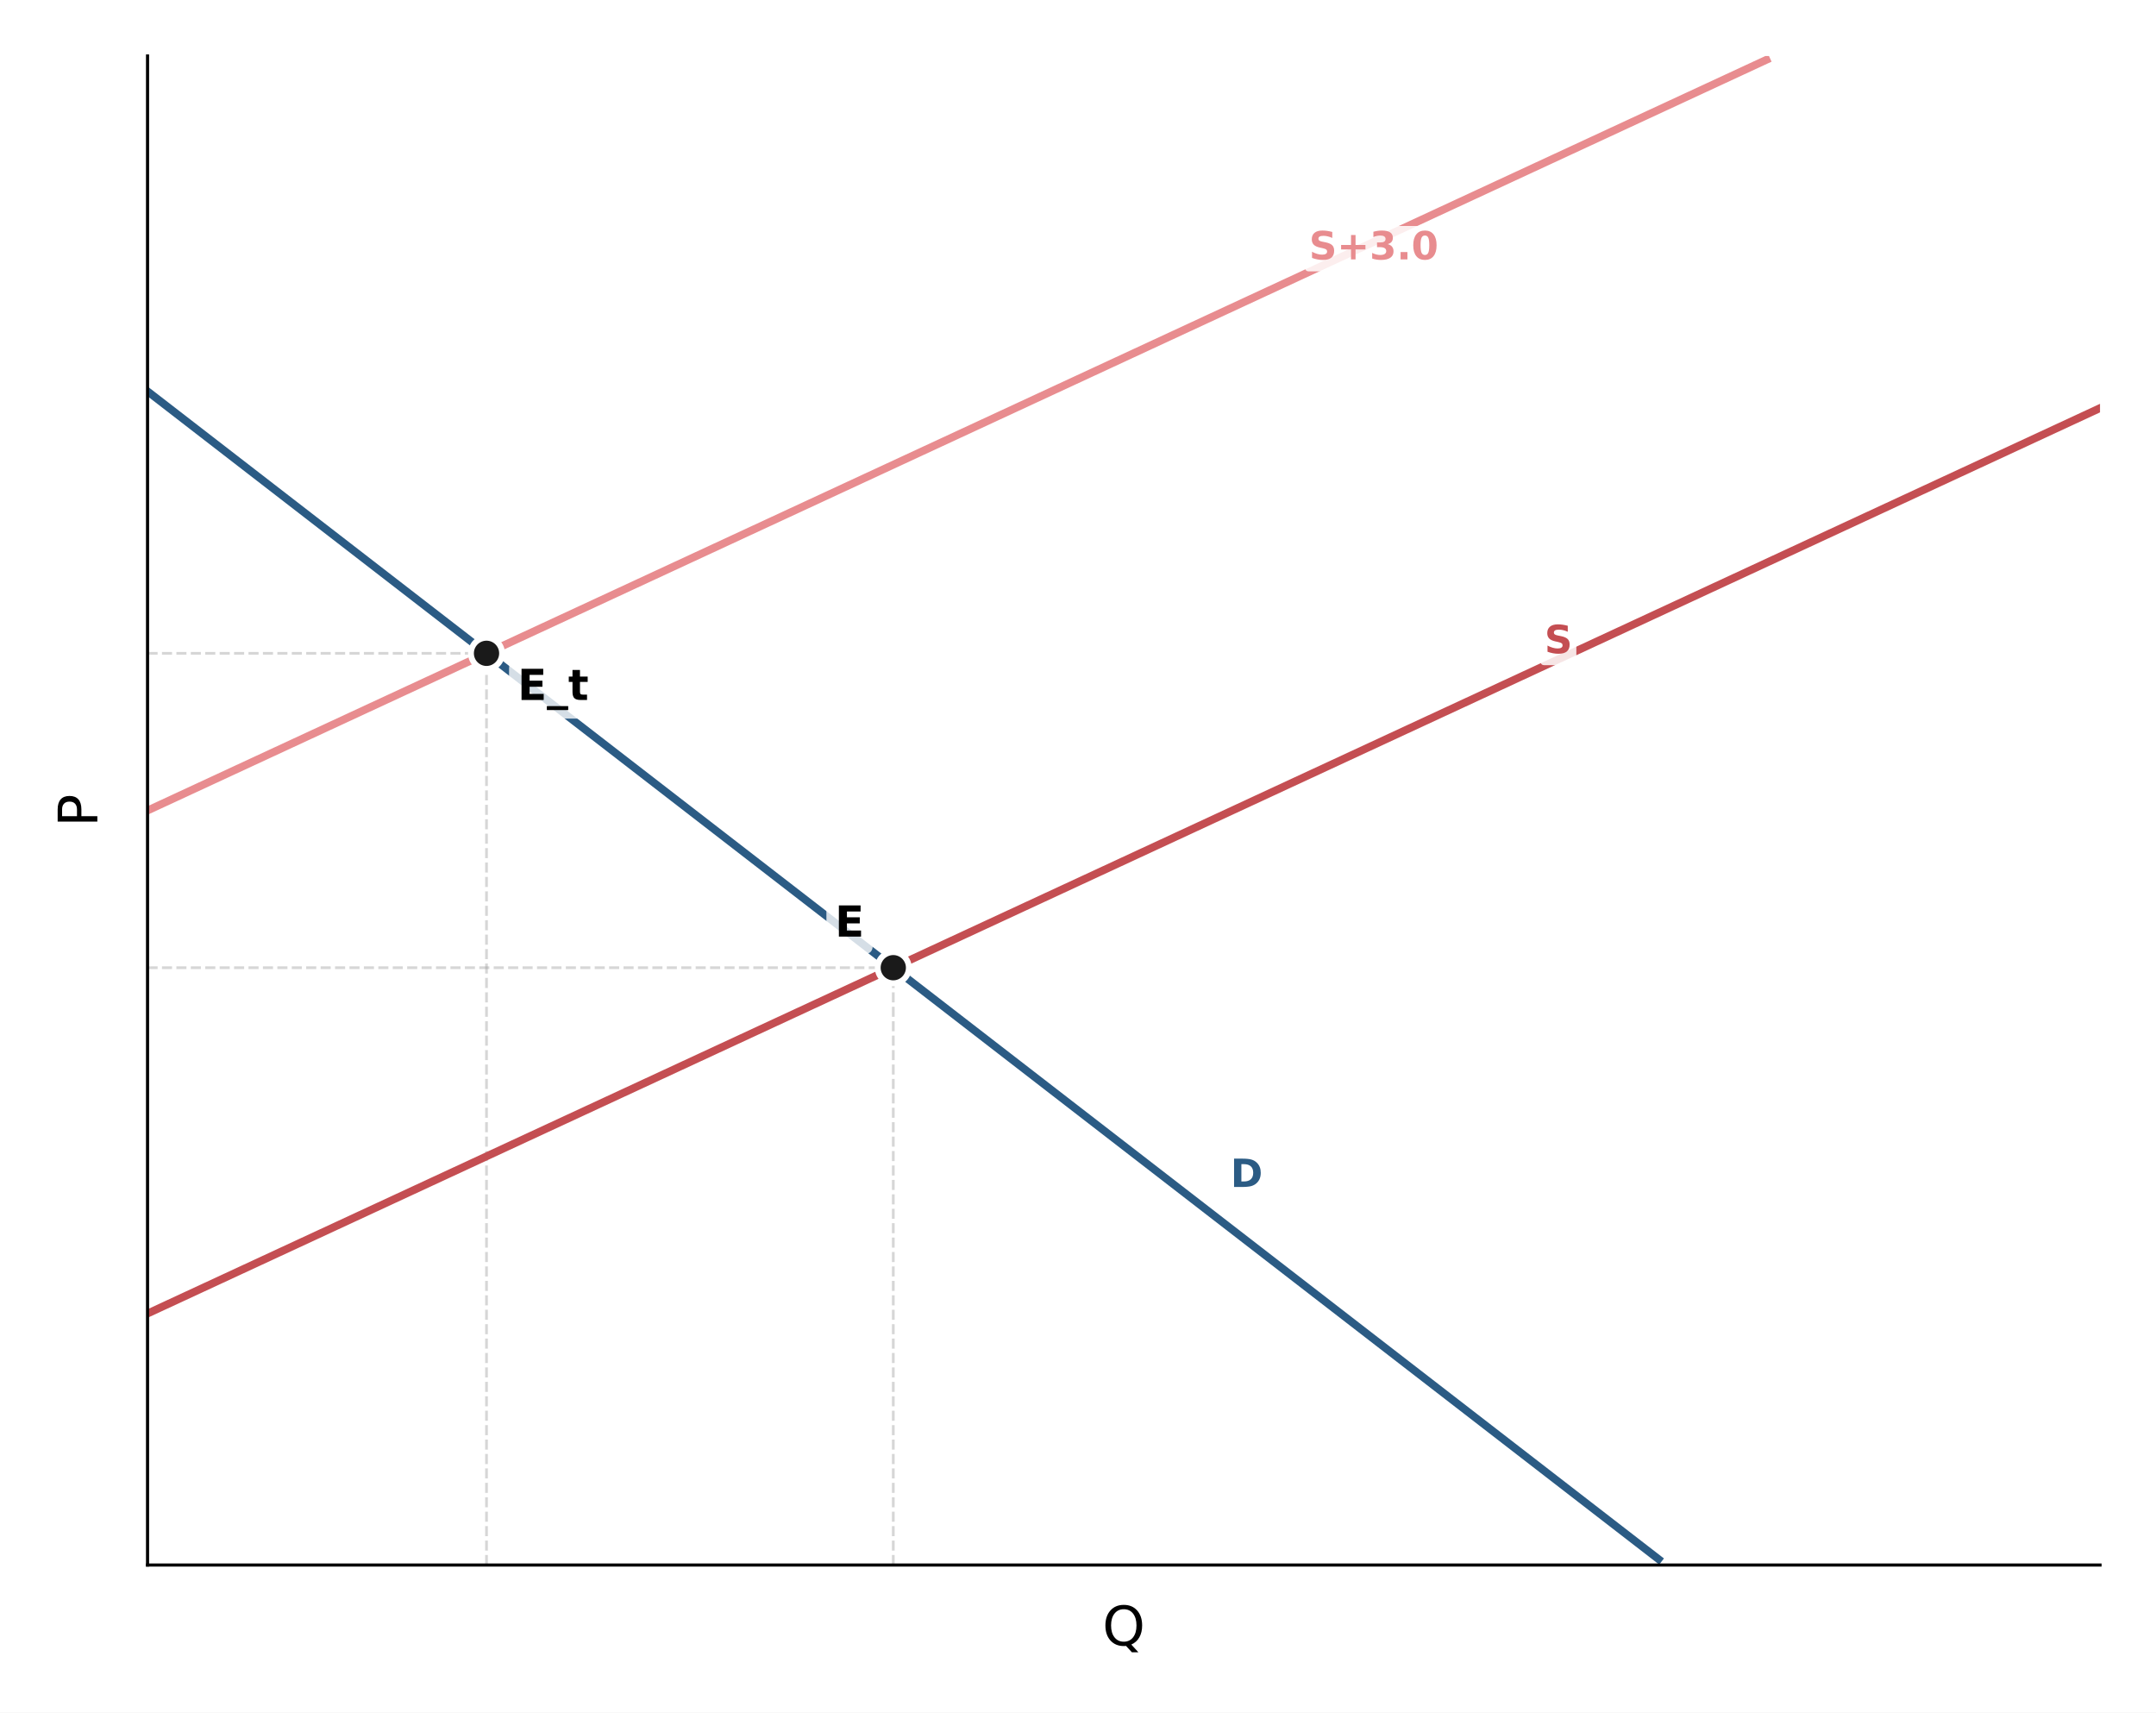
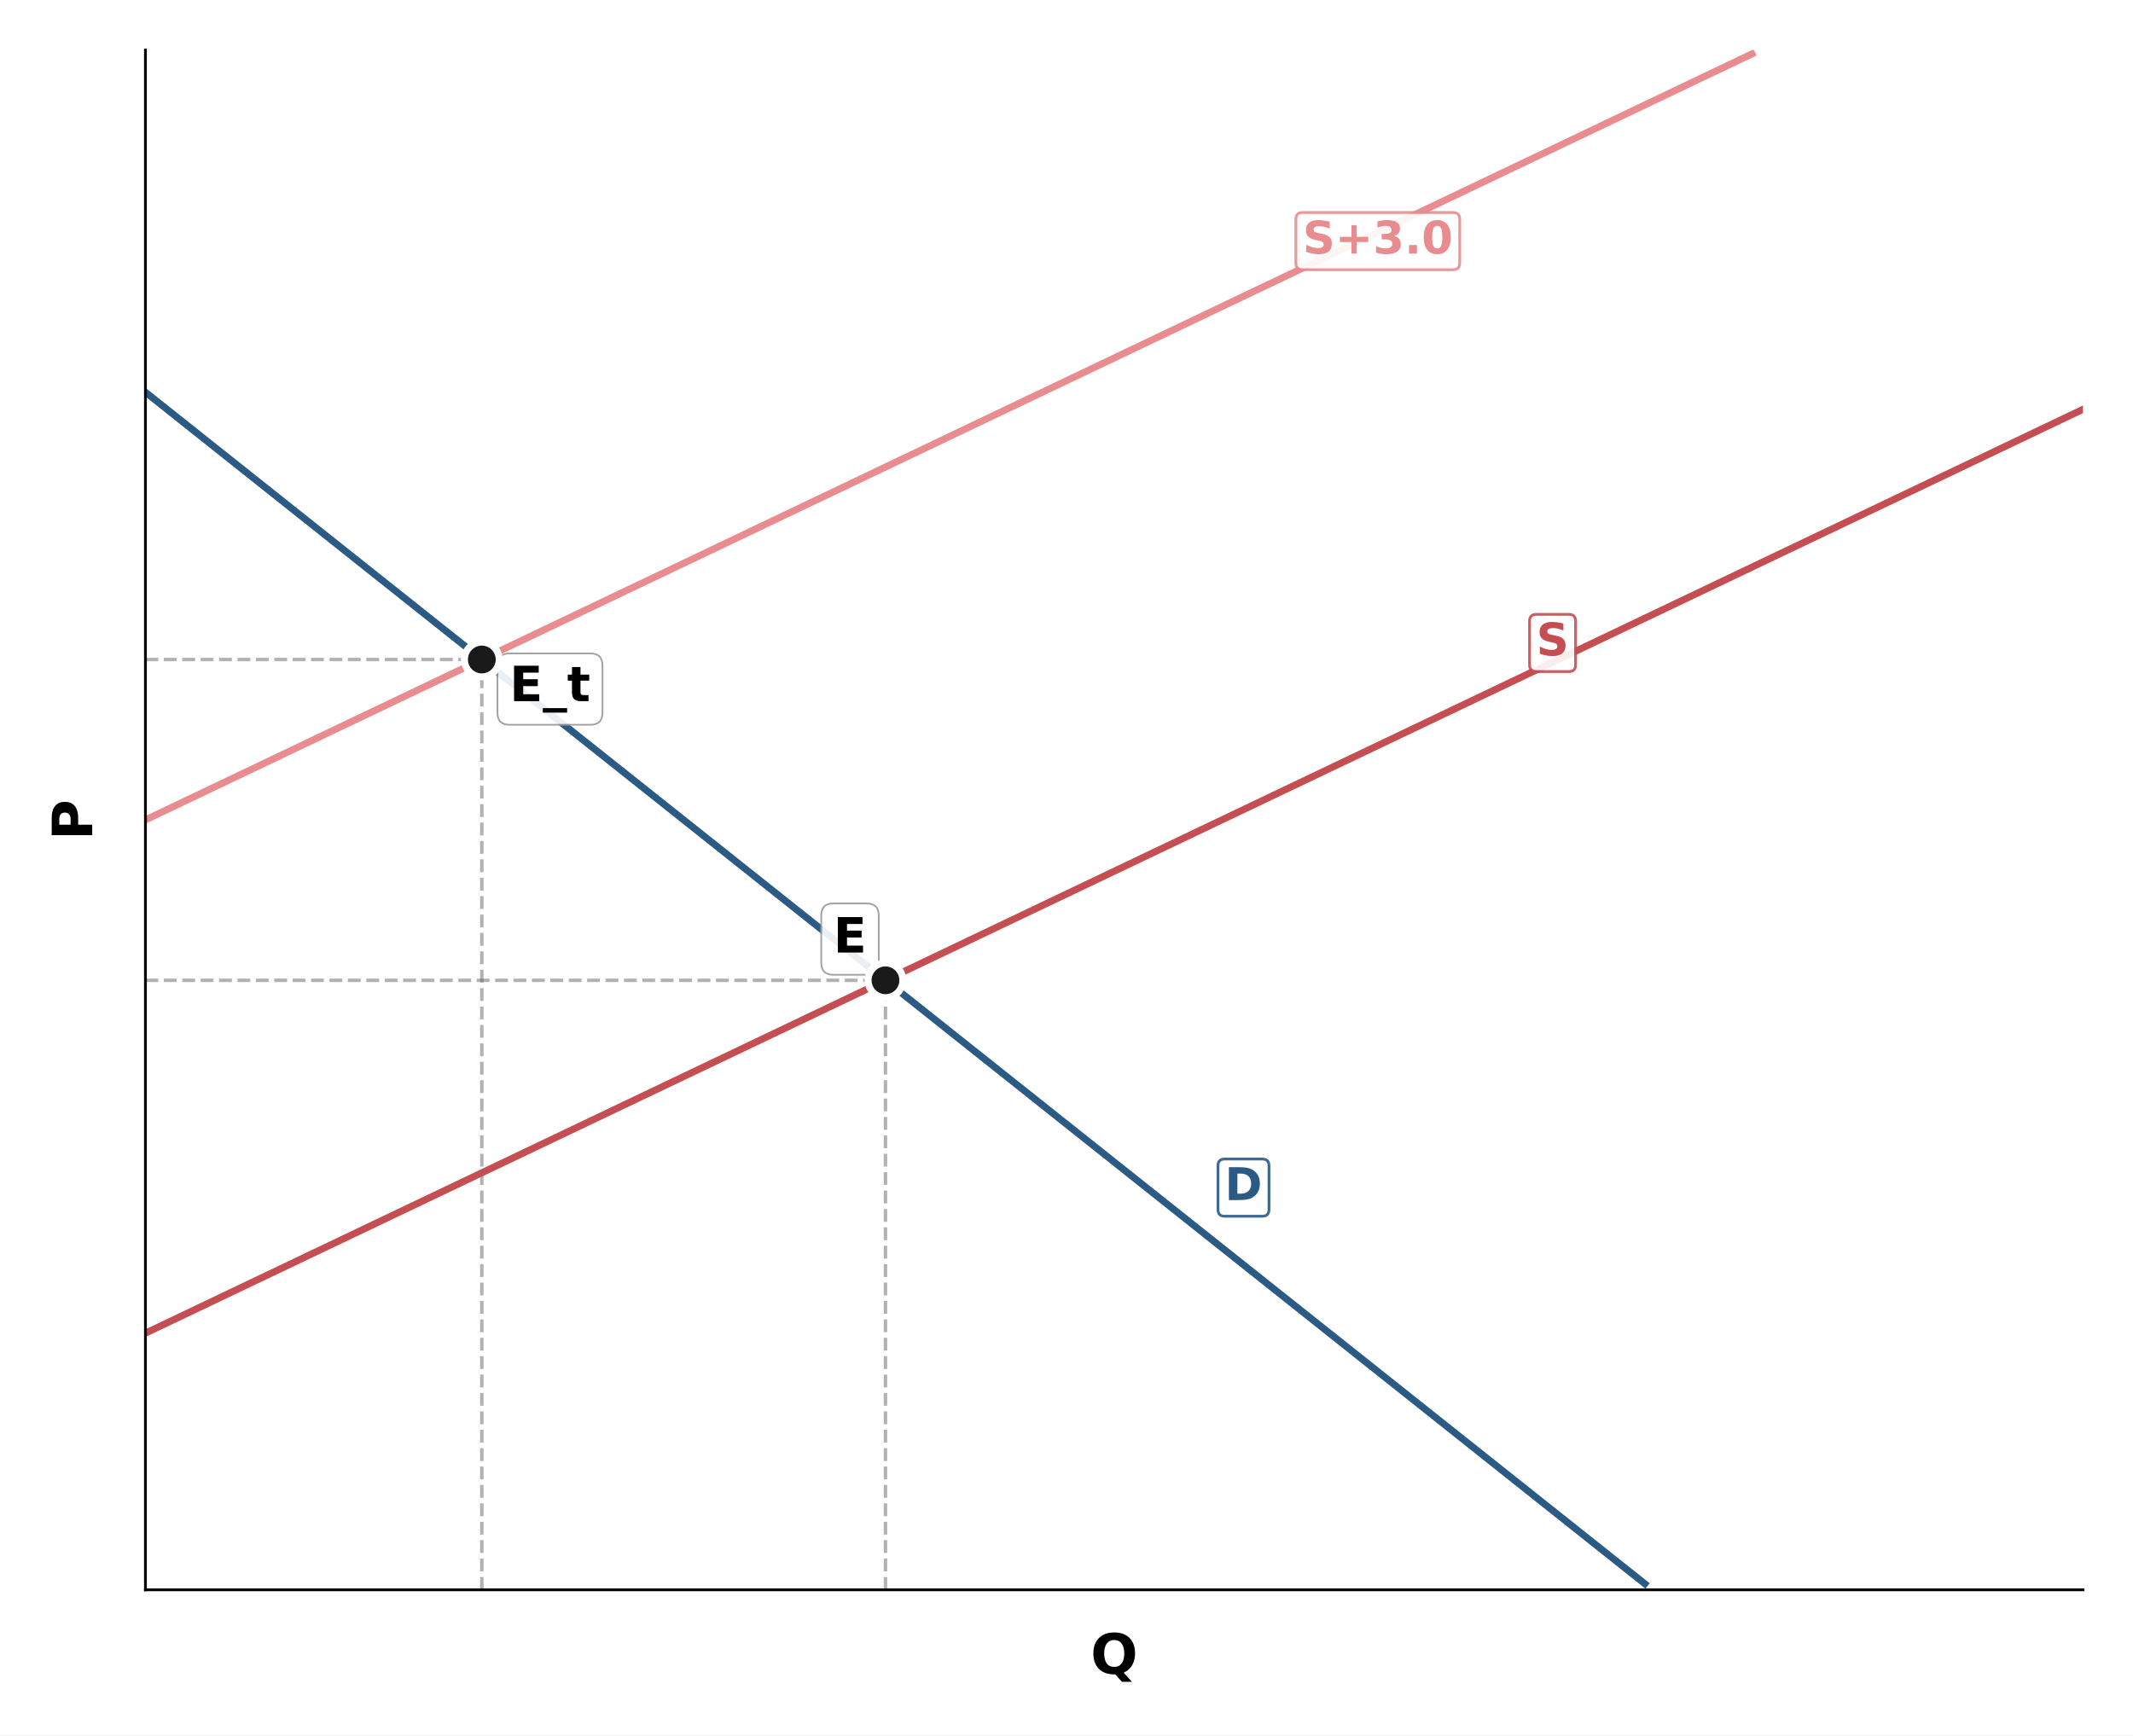
- <svg xmlns="http://www.w3.org/2000/svg" xmlns:xlink="http://www.w3.org/1999/xlink" width="554.549pt" height="440.429pt" viewBox="0 0 554.549 440.429" version="1.1">
+ <svg xmlns="http://www.w3.org/2000/svg" xmlns:xlink="http://www.w3.org/1999/xlink" width="614.285pt" height="499.805pt" viewBox="0 0 614.285 499.805" version="1.1">
  <defs>
    <style type="text/css">*{stroke-linejoin: round; stroke-linecap: butt}</style>
  </defs>
  <g id="figure_1">
    <g id="patch_1">
-       <path d="M 0 440.429  L 554.549 440.429  L 554.549 0  L 0 0  z " style="fill: #ffffff" />
+       <path d="M 0 499.805  L 614.285 499.805  L 614.285 0  L 0 0  z " style="fill: #ffffff" />
    </g>
    <g id="axes_1">
      <g id="patch_2">
-         <path d="M 37.949 402.48  L 540.149 402.48  L 540.149 14.4  L 37.949 14.4  z " style="fill: #ffffff" />
+         <path d="M 41.885 457.92  L 599.885 457.92  L 599.885 14.4  L 41.885 14.4  z " style="fill: #ffffff" />
      </g>
      <g id="line2d_1">
-         <path d="M 229.762 402.48  L 229.762 248.865  " clip-path="url(#p57b2db9023)" style="fill: none; stroke-dasharray: 2.59,1.12; stroke-dashoffset: 0; stroke: #999999; stroke-opacity: 0.4; stroke-width: 0.7" />
+         <path d="M 255.01 457.92  L 255.01 282.36  " clip-path="url(#p883506ed6d)" style="fill: none; stroke-dasharray: 3.7,1.6; stroke-dashoffset: 0; stroke: #666666; stroke-opacity: 0.5" />
      </g>
      <g id="line2d_2">
-         <path d="M 37.949 248.865  L 229.762 248.865  " clip-path="url(#p57b2db9023)" style="fill: none; stroke-dasharray: 2.59,1.12; stroke-dashoffset: 0; stroke: #999999; stroke-opacity: 0.4; stroke-width: 0.7" />
+         <path d="M 41.885 282.36  L 255.01 282.36  " clip-path="url(#p883506ed6d)" style="fill: none; stroke-dasharray: 3.7,1.6; stroke-dashoffset: 0; stroke: #666666; stroke-opacity: 0.5" />
      </g>
      <g id="line2d_3">
-         <path d="M 125.137 402.48  L 125.137 168.015  " clip-path="url(#p57b2db9023)" style="fill: none; stroke-dasharray: 2.59,1.12; stroke-dashoffset: 0; stroke: #999999; stroke-opacity: 0.4; stroke-width: 0.7" />
+         <path d="M 138.76 457.92  L 138.76 189.96  " clip-path="url(#p883506ed6d)" style="fill: none; stroke-dasharray: 3.7,1.6; stroke-dashoffset: 0; stroke: #666666; stroke-opacity: 0.5" />
      </g>
      <g id="line2d_4">
-         <path d="M 37.949 168.015  L 125.137 168.015  " clip-path="url(#p57b2db9023)" style="fill: none; stroke-dasharray: 2.59,1.12; stroke-dashoffset: 0; stroke: #999999; stroke-opacity: 0.4; stroke-width: 0.7" />
+         <path d="M 41.885 189.96  L 138.76 189.96  " clip-path="url(#p883506ed6d)" style="fill: none; stroke-dasharray: 3.7,1.6; stroke-dashoffset: 0; stroke: #666666; stroke-opacity: 0.5" />
      </g>
      <g id="matplotlib.axis_1">
        <g id="xtick_1" />
        <g id="xtick_2" />
        <g id="xtick_3" />
        <g id="xtick_4" />
        <g id="xtick_5" />
        <g id="xtick_6" />
        <g id="xtick_7" />
        <g id="xtick_8" />
        <g id="xtick_9" />
        <g id="xtick_10" />
        <g id="text_1">
-           <g transform="translate(283.5391 423.1178) scale(0.14 -0.14)">
+           <g transform="translate(314.0838 482.0775) scale(0.16 -0.16)">
            <defs>
-               <path id="DejaVuSans-51" d="M 2522 4238  Q 1834 4238 1429 3725  Q 1025 3213 1025 2328  Q 1025 1447 1429 934  Q 1834 422 2522 422  Q 3209 422 3611 934  Q 4013 1447 4013 2328  Q 4013 3213 3611 3725  Q 3209 4238 2522 4238  z M 3406 84  L 4238 -825  L 3475 -825  L 2784 -78  Q 2681 -84 2626 -87  Q 2572 -91 2522 -91  Q 1538 -91 948 567  Q 359 1225 359 2328  Q 359 3434 948 4092  Q 1538 4750 2522 4750  Q 3503 4750 4090 4092  Q 4678 3434 4678 2328  Q 4678 1516 4351 937  Q 4025 359 3406 84  z " transform="scale(0.015625)" />
+               <path id="DejaVuSans-Bold-51" d="M 2847 -84  L 2753 -84  Q 1600 -84 959 553  Q 319 1191 319 2328  Q 319 3463 958 4106  Q 1597 4750 2719 4750  Q 3853 4750 4486 4112  Q 5119 3475 5119 2328  Q 5119 1541 4783 972  Q 4447 403 3816 116  L 4756 -934  L 3609 -934  L 2847 -84  z M 2719 3878  Q 2169 3878 1866 3472  Q 1563 3066 1563 2328  Q 1563 1578 1859 1179  Q 2156 781 2719 781  Q 3272 781 3575 1187  Q 3878 1594 3878 2328  Q 3878 3066 3575 3472  Q 3272 3878 2719 3878  z " transform="scale(0.015625)" />
            </defs>
-             <use xlink:href="#DejaVuSans-51" />
+             <use xlink:href="#DejaVuSans-Bold-51" />
          </g>
        </g>
      </g>
      <g id="matplotlib.axis_2">
        <g id="ytick_1" />
        <g id="ytick_2" />
        <g id="ytick_3" />
        <g id="ytick_4" />
        <g id="ytick_5" />
        <g id="ytick_6" />
        <g id="ytick_7" />
        <g id="ytick_8" />
        <g id="ytick_9" />
        <g id="ytick_10" />
        <g id="text_2">
-           <g transform="translate(25.03781 212.6608) rotate(-90) scale(0.14 -0.14)">
+           <g transform="translate(26.5575 242.0238) rotate(-90) scale(0.16 -0.16)">
            <defs>
-               <path id="DejaVuSans-50" d="M 1259 4147  L 1259 2394  L 2053 2394  Q 2494 2394 2734 2622  Q 2975 2850 2975 3272  Q 2975 3691 2734 3919  Q 2494 4147 2053 4147  L 1259 4147  z M 628 4666  L 2053 4666  Q 2838 4666 3239 4311  Q 3641 3956 3641 3272  Q 3641 2581 3239 2228  Q 2838 1875 2053 1875  L 1259 1875  L 1259 0  L 628 0  L 628 4666  z " transform="scale(0.015625)" />
+               <path id="DejaVuSans-Bold-50" d="M 588 4666  L 2584 4666  Q 3475 4666 3951 4270  Q 4428 3875 4428 3144  Q 4428 2409 3951 2014  Q 3475 1619 2584 1619  L 1791 1619  L 1791 0  L 588 0  L 588 4666  z M 1791 3794  L 1791 2491  L 2456 2491  Q 2806 2491 2997 2661  Q 3188 2831 3188 3144  Q 3188 3456 2997 3625  Q 2806 3794 2456 3794  L 1791 3794  z " transform="scale(0.015625)" />
            </defs>
-             <use xlink:href="#DejaVuSans-50" />
+             <use xlink:href="#DejaVuSans-Bold-50" />
          </g>
        </g>
      </g>
      <g id="line2d_5">
-         <path d="M 37.949 100.64  L 426.587 400.963  L 426.587 400.963  " clip-path="url(#p57b2db9023)" style="fill: none; stroke: #2b5b84; stroke-width: 2; stroke-linecap: square" />
+         <path d="M 41.885 112.96  L 473.704 456.187  L 473.704 456.187  " clip-path="url(#p883506ed6d)" style="fill: none; stroke: #2b5b84; stroke-width: 2; stroke-linecap: square" />
      </g>
      <g id="line2d_6">
-         <path d="M 37.949 337.8  L 540.149 104.952  L 540.149 104.952  " clip-path="url(#p57b2db9023)" style="fill: none; stroke: #c44e52; stroke-width: 2; stroke-linecap: square" />
+         <path d="M 41.885 384  L 599.885 117.888  L 599.885 117.888  " clip-path="url(#p883506ed6d)" style="fill: none; stroke: #c44e52; stroke-width: 2; stroke-linecap: square" />
      </g>
      <g id="line2d_7">
-         <path d="M 37.949 208.44  L 454.346 15.375  L 454.346 15.375  " clip-path="url(#p57b2db9023)" style="fill: none; stroke: #e88c8f; stroke-width: 2; stroke-linecap: square" />
+         <path d="M 41.885 236.16  L 504.548 15.514  L 504.548 15.514  " clip-path="url(#p883506ed6d)" style="fill: none; stroke: #e88c8f; stroke-width: 2; stroke-linecap: square" />
      </g>
      <g id="patch_3">
-         <path d="M 37.949 402.48  L 37.949 14.4  " style="fill: none; stroke: #000000; stroke-width: 0.8; stroke-linejoin: miter; stroke-linecap: square" />
+         <path d="M 41.885 457.92  L 41.885 14.4  " style="fill: none; stroke: #000000; stroke-width: 0.8; stroke-linejoin: miter; stroke-linecap: square" />
      </g>
      <g id="patch_4">
-         <path d="M 37.949 402.48  L 540.149 402.48  " style="fill: none; stroke: #000000; stroke-width: 0.8; stroke-linejoin: miter; stroke-linecap: square" />
+         <path d="M 41.885 457.92  L 599.885 457.92  " style="fill: none; stroke: #000000; stroke-width: 0.8; stroke-linejoin: miter; stroke-linecap: square" />
      </g>
      <g id="text_3">
        <g id="patch_5">
-           <path d="M 316.5 308.336  L 324.802 308.336  Q 325.802 308.336 325.802 307.336  L 325.802 297.658  Q 325.802 296.658 324.802 296.658  L 316.5 296.658  Q 315.5 296.658 315.5 297.658  L 315.5 307.336  Q 315.5 308.336 316.5 308.336  z " style="fill: #ffffff; opacity: 0.85" />
+           <path d="M 352.719 350.318  L 363.511 350.318  Q 365.461 350.318 365.461 348.368  L 365.461 335.786  Q 365.461 333.836 363.511 333.836  L 352.719 333.836  Q 350.769 333.836 350.769 335.786  L 350.769 348.368  Q 350.769 350.318 352.719 350.318  z " style="fill: #ffffff; opacity: 0.9; stroke: #2b5b84; stroke-width: 0.8; stroke-linejoin: miter" />
        </g>
-         <g style="fill: #2b5b84" transform="translate(316.5001 305.2563) scale(0.1 -0.1)">
+         <g style="fill: #2b5b84" transform="translate(352.7192 345.6643) scale(0.13 -0.13)">
          <defs>
            <path id="DejaVuSans-Bold-44" d="M 1791 3756  L 1791 909  L 2222 909  Q 2959 909 3348 1275  Q 3738 1641 3738 2338  Q 3738 3031 3350 3393  Q 2963 3756 2222 3756  L 1791 3756  z M 588 4666  L 1856 4666  Q 2919 4666 3439 4514  Q 3959 4363 4331 4000  Q 4659 3684 4818 3271  Q 4978 2859 4978 2338  Q 4978 1809 4818 1395  Q 4659 981 4331 666  Q 3956 303 3431 151  Q 2906 0 1856 0  L 588 0  L 588 4666  z " transform="scale(0.015625)" />
          </defs>
          <use xlink:href="#DejaVuSans-Bold-44" />
        </g>
      </g>
      <g id="text_4">
        <g id="patch_6">
-           <path d="M 397.256 171.067  L 404.457 171.067  Q 405.457 171.067 405.457 170.067  L 405.457 160.389  Q 405.457 159.389 404.457 159.389  L 397.256 159.389  Q 396.256 159.389 396.256 160.389  L 396.256 170.067  Q 396.256 171.067 397.256 171.067  z " style="fill: #ffffff; opacity: 0.85" />
+           <path d="M 442.448 193.439  L 451.81 193.439  Q 453.76 193.439 453.76 191.489  L 453.76 178.908  Q 453.76 176.958 451.81 176.958  L 442.448 176.958  Q 440.498 176.958 440.498 178.908  L 440.498 191.489  Q 440.498 193.439 442.448 193.439  z " style="fill: #ffffff; opacity: 0.9; stroke: #c44e52; stroke-width: 0.8; stroke-linejoin: miter" />
        </g>
-         <g style="fill: #c44e52" transform="translate(397.2559 167.9873) scale(0.1 -0.1)">
+         <g style="fill: #c44e52" transform="translate(442.4478 188.7855) scale(0.13 -0.13)">
          <defs>
            <path id="DejaVuSans-Bold-53" d="M 3834 4519  L 3834 3531  Q 3450 3703 3084 3790  Q 2719 3878 2394 3878  Q 1963 3878 1756 3759  Q 1550 3641 1550 3391  Q 1550 3203 1689 3098  Q 1828 2994 2194 2919  L 2706 2816  Q 3484 2659 3812 2340  Q 4141 2022 4141 1434  Q 4141 663 3683 286  Q 3225 -91 2284 -91  Q 1841 -91 1394 -6  Q 947 78 500 244  L 500 1259  Q 947 1022 1364 901  Q 1781 781 2169 781  Q 2563 781 2772 912  Q 2981 1044 2981 1288  Q 2981 1506 2839 1625  Q 2697 1744 2272 1838  L 1806 1941  Q 1106 2091 782 2419  Q 459 2747 459 3303  Q 459 4000 909 4375  Q 1359 4750 2203 4750  Q 2588 4750 2994 4692  Q 3400 4634 3834 4519  z " transform="scale(0.015625)" />
          </defs>
          <use xlink:href="#DejaVuSans-Bold-53" />
        </g>
      </g>
      <g id="text_5">
        <g id="patch_7">
-           <path d="M 336.689 69.789  L 369.984 69.789  Q 370.984 69.789 370.984 68.789  L 370.984 59.111  Q 370.984 58.111 369.984 58.111  L 336.689 58.111  Q 335.689 58.111 335.689 59.111  L 335.689 68.789  Q 335.689 69.789 336.689 69.789  z " style="fill: #ffffff; opacity: 0.85" />
+           <path d="M 375.151 77.693  L 418.435 77.693  Q 420.385 77.693 420.385 75.743  L 420.385 63.161  Q 420.385 61.211 418.435 61.211  L 375.151 61.211  Q 373.201 61.211 373.201 63.161  L 373.201 75.743  Q 373.201 77.693 375.151 77.693  z " style="fill: #ffffff; opacity: 0.9; stroke: #e88c8f; stroke-width: 0.8; stroke-linejoin: miter" />
        </g>
-         <g style="fill: #e88c8f" transform="translate(336.6891 66.70951) scale(0.1 -0.1)">
+         <g style="fill: #e88c8f" transform="translate(375.1513 73.03944) scale(0.13 -0.13)">
          <defs>
            <path id="DejaVuSans-Bold-2b" d="M 3053 4013  L 3053 2375  L 4684 2375  L 4684 1638  L 3053 1638  L 3053 0  L 2309 0  L 2309 1638  L 678 1638  L 678 2375  L 2309 2375  L 2309 4013  L 3053 4013  z " transform="scale(0.015625)" />
            <path id="DejaVuSans-Bold-33" d="M 2981 2516  Q 3453 2394 3698 2092  Q 3944 1791 3944 1325  Q 3944 631 3412 270  Q 2881 -91 1863 -91  Q 1503 -91 1142 -33  Q 781 25 428 141  L 428 1069  Q 766 900 1098 814  Q 1431 728 1753 728  Q 2231 728 2486 893  Q 2741 1059 2741 1369  Q 2741 1688 2480 1852  Q 2219 2016 1709 2016  L 1228 2016  L 1228 2791  L 1734 2791  Q 2188 2791 2409 2933  Q 2631 3075 2631 3366  Q 2631 3634 2415 3781  Q 2200 3928 1806 3928  Q 1516 3928 1219 3862  Q 922 3797 628 3669  L 628 4550  Q 984 4650 1334 4700  Q 1684 4750 2022 4750  Q 2931 4750 3382 4451  Q 3834 4153 3834 3553  Q 3834 3144 3618 2883  Q 3403 2622 2981 2516  z " transform="scale(0.015625)" />
            <path id="DejaVuSans-Bold-2e" d="M 653 1209  L 1778 1209  L 1778 0  L 653 0  L 653 1209  z " transform="scale(0.015625)" />
            <path id="DejaVuSans-Bold-30" d="M 2944 2338  Q 2944 3213 2780 3570  Q 2616 3928 2228 3928  Q 1841 3928 1675 3570  Q 1509 3213 1509 2338  Q 1509 1453 1675 1090  Q 1841 728 2228 728  Q 2613 728 2778 1090  Q 2944 1453 2944 2338  z M 4147 2328  Q 4147 1169 3647 539  Q 3147 -91 2228 -91  Q 1306 -91 806 539  Q 306 1169 306 2328  Q 306 3491 806 4120  Q 1306 4750 2228 4750  Q 3147 4750 3647 4120  Q 4147 3491 4147 2328  z " transform="scale(0.015625)" />
          </defs>
          <use xlink:href="#DejaVuSans-Bold-53" />
          <use xlink:href="#DejaVuSans-Bold-2b" x="72.021" />
          <use xlink:href="#DejaVuSans-Bold-33" x="155.811" />
          <use xlink:href="#DejaVuSans-Bold-2e" x="225.391" />
          <use xlink:href="#DejaVuSans-Bold-30" x="263.379" />
        </g>
      </g>
      <g id="text_6">
        <g id="patch_8">
-           <path d="M 214.762 245.353  L 222.276 245.353  Q 224.476 245.353 224.476 243.153  L 224.476 232.507  Q 224.476 230.307 222.276 230.307  L 214.762 230.307  Q 212.562 230.307 212.562 232.507  L 212.562 243.153  Q 212.562 245.353 214.762 245.353  z " style="fill: #ffffff; opacity: 0.8" />
+           <path d="M 240.01 280.772  L 249.574 280.772  Q 253.074 280.772 253.074 277.272  L 253.074 263.722  Q 253.074 260.222 249.574 260.222  L 240.01 260.222  Q 236.51 260.222 236.51 263.722  L 236.51 277.272  Q 236.51 280.772 240.01 280.772  z " style="fill: #ffffff; opacity: 0.9; stroke: #999999; stroke-width: 0.5; stroke-linejoin: miter" />
        </g>
-         <g transform="translate(214.7619 240.865) scale(0.11 -0.11)">
+         <g transform="translate(240.01 274.36) scale(0.14 -0.14)">
          <defs>
            <path id="DejaVuSans-Bold-45" d="M 588 4666  L 3834 4666  L 3834 3756  L 1791 3756  L 1791 2888  L 3713 2888  L 3713 1978  L 1791 1978  L 1791 909  L 3903 909  L 3903 0  L 588 0  L 588 4666  z " transform="scale(0.015625)" />
          </defs>
          <use xlink:href="#DejaVuSans-Bold-45" />
        </g>
      </g>
      <g id="text_7">
        <g id="patch_9">
-           <path d="M 133.137 184.809  L 151.409 184.809  Q 153.609 184.809 153.609 182.609  L 153.609 171.963  Q 153.609 169.763 151.409 169.763  L 133.137 169.763  Q 130.937 169.763 130.937 171.963  L 130.937 182.609  Q 130.937 184.809 133.137 184.809  z " style="fill: #ffffff; opacity: 0.8" />
+           <path d="M 146.76 208.761  L 170.015 208.761  Q 173.515 208.761 173.515 205.261  L 173.515 191.712  Q 173.515 188.212 170.015 188.212  L 146.76 188.212  Q 143.26 188.212 143.26 191.712  L 143.26 205.261  Q 143.26 208.761 146.76 208.761  z " style="fill: #ffffff; opacity: 0.9; stroke: #999999; stroke-width: 0.5; stroke-linejoin: miter" />
        </g>
-         <g transform="translate(133.1369 180.015) scale(0.11 -0.11)">
+         <g transform="translate(146.76 201.96) scale(0.14 -0.14)">
          <defs>
            <path id="DejaVuSans-Bold-5f" d="M 3200 -916  L 3200 -1509  L 0 -1509  L 0 -916  L 3200 -916  z " transform="scale(0.015625)" />
            <path id="DejaVuSans-Bold-74" d="M 1759 4494  L 1759 3500  L 2913 3500  L 2913 2700  L 1759 2700  L 1759 1216  Q 1759 972 1856 886  Q 1953 800 2241 800  L 2816 800  L 2816 0  L 1856 0  Q 1194 0 917 276  Q 641 553 641 1216  L 641 2700  L 84 2700  L 84 3500  L 641 3500  L 641 4494  L 1759 4494  z " transform="scale(0.015625)" />
          </defs>
          <use xlink:href="#DejaVuSans-Bold-45" />
          <use xlink:href="#DejaVuSans-Bold-5f" x="68.311" />
          <use xlink:href="#DejaVuSans-Bold-74" x="118.311" />
        </g>
      </g>
      <g id="line2d_8">
        <defs>
-           <path id="mfed964c24f" d="M 0 4  C 1.061 4 2.078 3.579 2.828 2.828  C 3.579 2.078 4 1.061 4 0  C 4 -1.061 3.579 -2.078 2.828 -2.828  C 2.078 -3.579 1.061 -4 0 -4  C -1.061 -4 -2.078 -3.579 -2.828 -2.828  C -3.579 -2.078 -4 -1.061 -4 0  C -4 1.061 -3.579 2.078 -2.828 2.828  C -2.078 3.579 -1.061 4 0 4  z " style="stroke: #ffffff; stroke-width: 1.5" />
+           <path id="m579f4d0606" d="M 0 5  C 1.326 5 2.598 4.473 3.536 3.536  C 4.473 2.598 5 1.326 5 0  C 5 -1.326 4.473 -2.598 3.536 -3.536  C 2.598 -4.473 1.326 -5 0 -5  C -1.326 -5 -2.598 -4.473 -3.536 -3.536  C -4.473 -2.598 -5 -1.326 -5 0  C -5 1.326 -4.473 2.598 -3.536 3.536  C -2.598 4.473 -1.326 5 0 5  z " style="stroke: #ffffff; stroke-width: 2" />
        </defs>
-         <g clip-path="url(#p57b2db9023)">
-           <use xlink:href="#mfed964c24f" x="229.762" y="248.865" style="fill: #1a1a1a; stroke: #ffffff; stroke-width: 1.5" />
+         <g clip-path="url(#p883506ed6d)">
+           <use xlink:href="#m579f4d0606" x="255.01" y="282.36" style="fill: #1a1a1a; stroke: #ffffff; stroke-width: 2" />
        </g>
      </g>
      <g id="line2d_9">
-         <g clip-path="url(#p57b2db9023)">
-           <use xlink:href="#mfed964c24f" x="125.137" y="168.015" style="fill: #1a1a1a; stroke: #ffffff; stroke-width: 1.5" />
+         <g clip-path="url(#p883506ed6d)">
+           <use xlink:href="#m579f4d0606" x="138.76" y="189.96" style="fill: #1a1a1a; stroke: #ffffff; stroke-width: 2" />
        </g>
      </g>
    </g>
  </g>
  <defs>
-     <clipPath id="p57b2db9023">
-       <rect x="37.949" y="14.4" width="502.2" height="388.08" />
+     <clipPath id="p883506ed6d">
+       <rect x="41.885" y="14.4" width="558" height="443.52" />
    </clipPath>
  </defs>
</svg>
